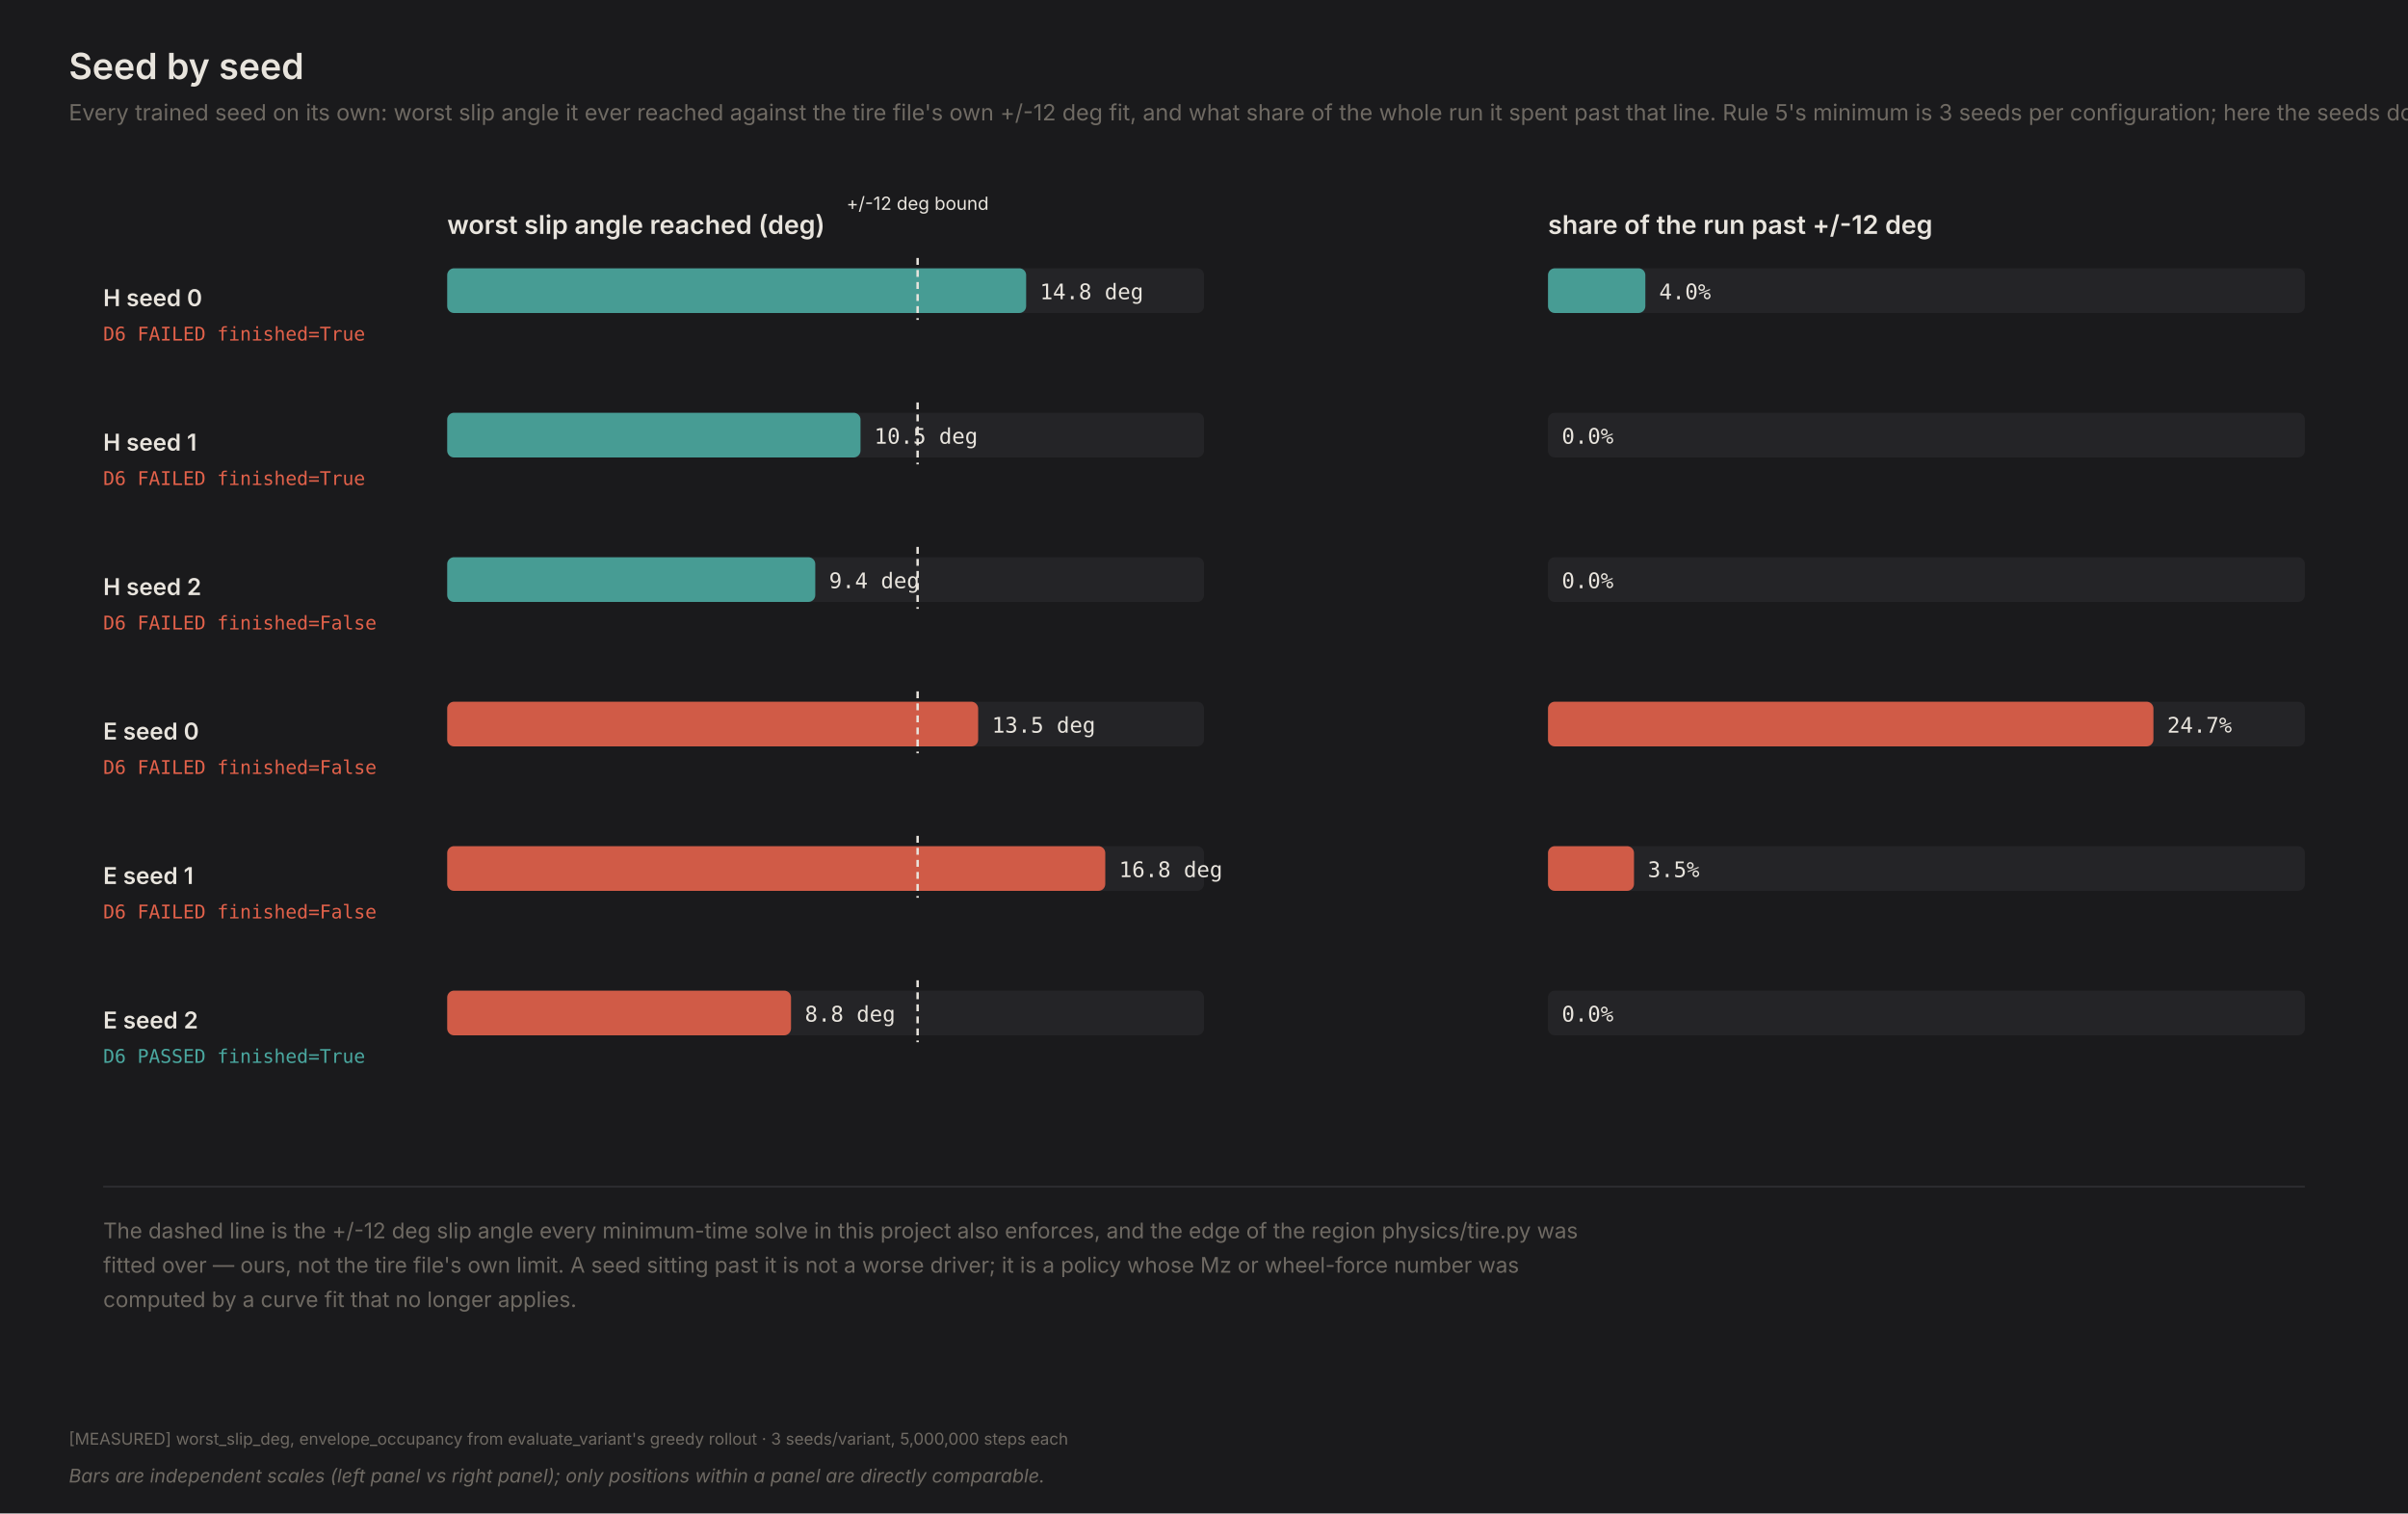
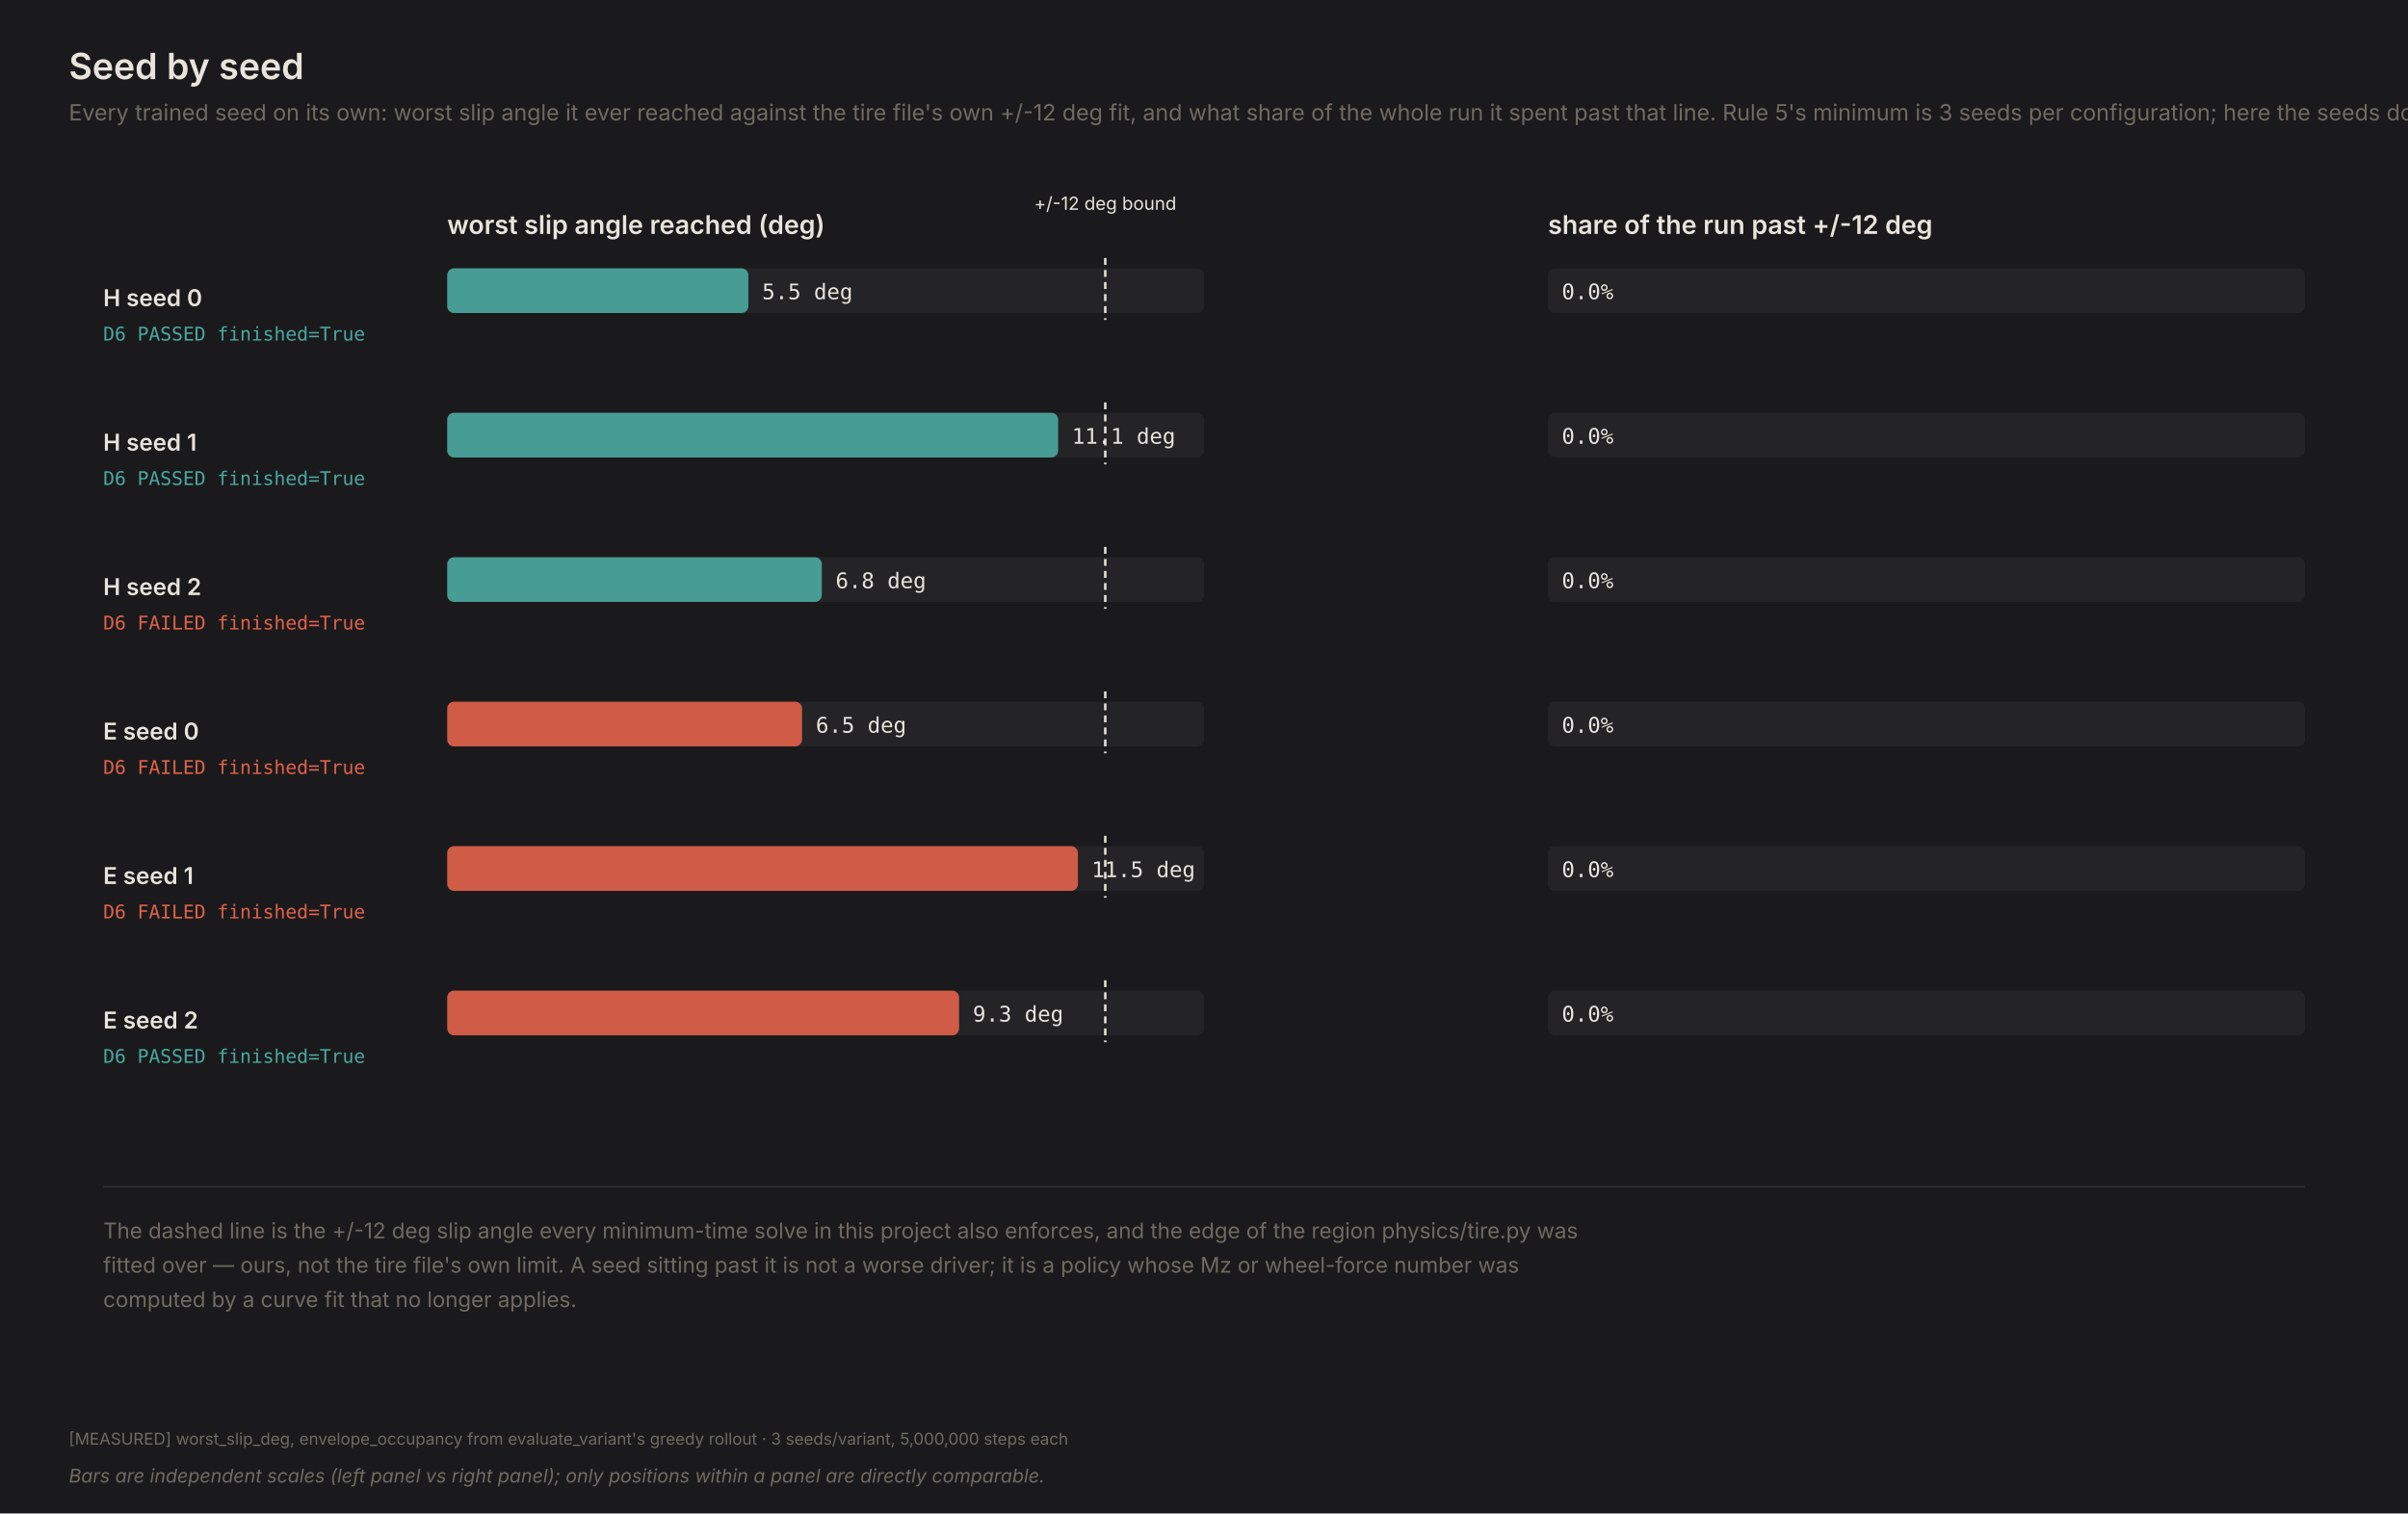
<svg xmlns="http://www.w3.org/2000/svg" width="1400" height="880" viewBox="0 0 1400 880" font-family="Inter, system-ui, sans-serif">
  <rect width="1400" height="880" fill="#1a1a1c" />
  <text x="40" y="46" fill="#e8e4dd" font-size="21" font-weight="600">Seed by seed</text>
  <text x="40" y="70" fill="#6f6a63" font-size="13">Every trained seed on its own: worst slip angle it ever reached against the tire file's own +/-12 deg fit, and what share of the whole run it spent past that line. Rule 5's minimum is 3 seeds per configuration; here the seeds do not agree with each other.</text>
  <text x="260.0" y="136.0" fill="#e8e4dd" font-size="15" text-anchor="start" font-weight="600" font-style="normal">worst slip angle reached (deg)</text>
  <text x="900.0" y="136.0" fill="#e8e4dd" font-size="15" text-anchor="start" font-weight="600" font-style="normal">share of the run past +/-12 deg</text>
  <text x="60.0" y="178.0" fill="#e8e4dd" font-size="13.5" text-anchor="start" font-weight="600" font-style="normal">H seed 0</text>
-   <text x="60.0" y="198.0" fill="#e2614a" font-size="11" text-anchor="start" font-weight="normal" font-style="normal" font-family="ui-monospace, SFMono-Regular, Menlo, monospace">D6 FAILED  finished=True</text>
+   <text x="60.0" y="198.0" fill="#4aa8a0" font-size="11" text-anchor="start" font-weight="normal" font-style="normal" font-family="ui-monospace, SFMono-Regular, Menlo, monospace">D6 PASSED  finished=True</text>
  <rect x="260" y="156" width="440" height="26" rx="4" fill="#2e2e31" opacity="0.5" />
-   <rect x="260" y="156" width="336.6" height="26" rx="4" fill="#4aa8a0" opacity="0.9" />
-   <line x1="533.5" y1="150" x2="533.5" y2="186" stroke="#e8e4dd" stroke-width="1.4" stroke-dasharray="4 3" />
-   <text x="604.6" y="174.0" fill="#e8e4dd" font-size="12.5" text-anchor="start" font-weight="normal" font-style="normal" font-family="ui-monospace, SFMono-Regular, Menlo, monospace">14.8 deg</text>
+   <rect x="260" y="156" width="175.1" height="26" rx="4" fill="#4aa8a0" opacity="0.9" />
+   <line x1="642.6" y1="150" x2="642.6" y2="186" stroke="#e8e4dd" stroke-width="1.4" stroke-dasharray="4 3" />
+   <text x="443.1" y="174.0" fill="#e8e4dd" font-size="12.5" text-anchor="start" font-weight="normal" font-style="normal" font-family="ui-monospace, SFMono-Regular, Menlo, monospace">5.5 deg</text>
  <rect x="900" y="156" width="440" height="26" rx="4" fill="#2e2e31" opacity="0.5" />
-   <rect x="900" y="156" width="56.6" height="26" rx="4" fill="#4aa8a0" opacity="0.9" />
-   <text x="964.6" y="174.0" fill="#e8e4dd" font-size="12.5" text-anchor="start" font-weight="normal" font-style="normal" font-family="ui-monospace, SFMono-Regular, Menlo, monospace">4.0%</text>
+   <rect x="900" y="156" width="0.0" height="26" rx="4" fill="#4aa8a0" opacity="0.9" />
+   <text x="908.0" y="174.0" fill="#e8e4dd" font-size="12.5" text-anchor="start" font-weight="normal" font-style="normal" font-family="ui-monospace, SFMono-Regular, Menlo, monospace">0.0%</text>
  <text x="60.0" y="262.0" fill="#e8e4dd" font-size="13.5" text-anchor="start" font-weight="600" font-style="normal">H seed 1</text>
-   <text x="60.0" y="282.0" fill="#e2614a" font-size="11" text-anchor="start" font-weight="normal" font-style="normal" font-family="ui-monospace, SFMono-Regular, Menlo, monospace">D6 FAILED  finished=True</text>
+   <text x="60.0" y="282.0" fill="#4aa8a0" font-size="11" text-anchor="start" font-weight="normal" font-style="normal" font-family="ui-monospace, SFMono-Regular, Menlo, monospace">D6 PASSED  finished=True</text>
  <rect x="260" y="240" width="440" height="26" rx="4" fill="#2e2e31" opacity="0.5" />
-   <rect x="260" y="240" width="240.3" height="26" rx="4" fill="#4aa8a0" opacity="0.9" />
-   <line x1="533.5" y1="234" x2="533.5" y2="270" stroke="#e8e4dd" stroke-width="1.4" stroke-dasharray="4 3" />
-   <text x="508.3" y="258.0" fill="#e8e4dd" font-size="12.5" text-anchor="start" font-weight="normal" font-style="normal" font-family="ui-monospace, SFMono-Regular, Menlo, monospace">10.5 deg</text>
+   <rect x="260" y="240" width="355.2" height="26" rx="4" fill="#4aa8a0" opacity="0.9" />
+   <line x1="642.6" y1="234" x2="642.6" y2="270" stroke="#e8e4dd" stroke-width="1.4" stroke-dasharray="4 3" />
+   <text x="623.2" y="258.0" fill="#e8e4dd" font-size="12.5" text-anchor="start" font-weight="normal" font-style="normal" font-family="ui-monospace, SFMono-Regular, Menlo, monospace">11.1 deg</text>
  <rect x="900" y="240" width="440" height="26" rx="4" fill="#2e2e31" opacity="0.5" />
  <rect x="900" y="240" width="0.0" height="26" rx="4" fill="#4aa8a0" opacity="0.9" />
  <text x="908.0" y="258.0" fill="#e8e4dd" font-size="12.5" text-anchor="start" font-weight="normal" font-style="normal" font-family="ui-monospace, SFMono-Regular, Menlo, monospace">0.0%</text>
  <text x="60.0" y="346.0" fill="#e8e4dd" font-size="13.5" text-anchor="start" font-weight="600" font-style="normal">H seed 2</text>
-   <text x="60.0" y="366.0" fill="#e2614a" font-size="11" text-anchor="start" font-weight="normal" font-style="normal" font-family="ui-monospace, SFMono-Regular, Menlo, monospace">D6 FAILED  finished=False</text>
+   <text x="60.0" y="366.0" fill="#e2614a" font-size="11" text-anchor="start" font-weight="normal" font-style="normal" font-family="ui-monospace, SFMono-Regular, Menlo, monospace">D6 FAILED  finished=True</text>
  <rect x="260" y="324" width="440" height="26" rx="4" fill="#2e2e31" opacity="0.5" />
-   <rect x="260" y="324" width="214.0" height="26" rx="4" fill="#4aa8a0" opacity="0.9" />
-   <line x1="533.5" y1="318" x2="533.5" y2="354" stroke="#e8e4dd" stroke-width="1.4" stroke-dasharray="4 3" />
-   <text x="482.0" y="342.0" fill="#e8e4dd" font-size="12.5" text-anchor="start" font-weight="normal" font-style="normal" font-family="ui-monospace, SFMono-Regular, Menlo, monospace">9.4 deg</text>
+   <rect x="260" y="324" width="217.8" height="26" rx="4" fill="#4aa8a0" opacity="0.9" />
+   <line x1="642.6" y1="318" x2="642.6" y2="354" stroke="#e8e4dd" stroke-width="1.4" stroke-dasharray="4 3" />
+   <text x="485.8" y="342.0" fill="#e8e4dd" font-size="12.5" text-anchor="start" font-weight="normal" font-style="normal" font-family="ui-monospace, SFMono-Regular, Menlo, monospace">6.8 deg</text>
  <rect x="900" y="324" width="440" height="26" rx="4" fill="#2e2e31" opacity="0.5" />
  <rect x="900" y="324" width="0.0" height="26" rx="4" fill="#4aa8a0" opacity="0.9" />
  <text x="908.0" y="342.0" fill="#e8e4dd" font-size="12.5" text-anchor="start" font-weight="normal" font-style="normal" font-family="ui-monospace, SFMono-Regular, Menlo, monospace">0.0%</text>
  <text x="60.0" y="430.0" fill="#e8e4dd" font-size="13.5" text-anchor="start" font-weight="600" font-style="normal">E seed 0</text>
-   <text x="60.0" y="450.0" fill="#e2614a" font-size="11" text-anchor="start" font-weight="normal" font-style="normal" font-family="ui-monospace, SFMono-Regular, Menlo, monospace">D6 FAILED  finished=False</text>
+   <text x="60.0" y="450.0" fill="#e2614a" font-size="11" text-anchor="start" font-weight="normal" font-style="normal" font-family="ui-monospace, SFMono-Regular, Menlo, monospace">D6 FAILED  finished=True</text>
  <rect x="260" y="408" width="440" height="26" rx="4" fill="#2e2e31" opacity="0.5" />
-   <rect x="260" y="408" width="308.7" height="26" rx="4" fill="#e2614a" opacity="0.9" />
-   <line x1="533.5" y1="402" x2="533.5" y2="438" stroke="#e8e4dd" stroke-width="1.4" stroke-dasharray="4 3" />
-   <text x="576.7" y="426.0" fill="#e8e4dd" font-size="12.5" text-anchor="start" font-weight="normal" font-style="normal" font-family="ui-monospace, SFMono-Regular, Menlo, monospace">13.5 deg</text>
+   <rect x="260" y="408" width="206.3" height="26" rx="4" fill="#e2614a" opacity="0.9" />
+   <line x1="642.6" y1="402" x2="642.6" y2="438" stroke="#e8e4dd" stroke-width="1.4" stroke-dasharray="4 3" />
+   <text x="474.3" y="426.0" fill="#e8e4dd" font-size="12.5" text-anchor="start" font-weight="normal" font-style="normal" font-family="ui-monospace, SFMono-Regular, Menlo, monospace">6.5 deg</text>
  <rect x="900" y="408" width="440" height="26" rx="4" fill="#2e2e31" opacity="0.5" />
-   <rect x="900" y="408" width="352.0" height="26" rx="4" fill="#e2614a" opacity="0.9" />
-   <text x="1260.0" y="426.0" fill="#e8e4dd" font-size="12.5" text-anchor="start" font-weight="normal" font-style="normal" font-family="ui-monospace, SFMono-Regular, Menlo, monospace">24.7%</text>
+   <rect x="900" y="408" width="0.0" height="26" rx="4" fill="#e2614a" opacity="0.9" />
+   <text x="908.0" y="426.0" fill="#e8e4dd" font-size="12.5" text-anchor="start" font-weight="normal" font-style="normal" font-family="ui-monospace, SFMono-Regular, Menlo, monospace">0.0%</text>
  <text x="60.0" y="514.0" fill="#e8e4dd" font-size="13.5" text-anchor="start" font-weight="600" font-style="normal">E seed 1</text>
-   <text x="60.0" y="534.0" fill="#e2614a" font-size="11" text-anchor="start" font-weight="normal" font-style="normal" font-family="ui-monospace, SFMono-Regular, Menlo, monospace">D6 FAILED  finished=False</text>
+   <text x="60.0" y="534.0" fill="#e2614a" font-size="11" text-anchor="start" font-weight="normal" font-style="normal" font-family="ui-monospace, SFMono-Regular, Menlo, monospace">D6 FAILED  finished=True</text>
  <rect x="260" y="492" width="440" height="26" rx="4" fill="#2e2e31" opacity="0.5" />
-   <rect x="260" y="492" width="382.6" height="26" rx="4" fill="#e2614a" opacity="0.9" />
-   <line x1="533.5" y1="486" x2="533.5" y2="522" stroke="#e8e4dd" stroke-width="1.4" stroke-dasharray="4 3" />
-   <text x="650.6" y="510.0" fill="#e8e4dd" font-size="12.5" text-anchor="start" font-weight="normal" font-style="normal" font-family="ui-monospace, SFMono-Regular, Menlo, monospace">16.8 deg</text>
+   <rect x="260" y="492" width="366.7" height="26" rx="4" fill="#e2614a" opacity="0.9" />
+   <line x1="642.6" y1="486" x2="642.6" y2="522" stroke="#e8e4dd" stroke-width="1.4" stroke-dasharray="4 3" />
+   <text x="634.7" y="510.0" fill="#e8e4dd" font-size="12.5" text-anchor="start" font-weight="normal" font-style="normal" font-family="ui-monospace, SFMono-Regular, Menlo, monospace">11.5 deg</text>
  <rect x="900" y="492" width="440" height="26" rx="4" fill="#2e2e31" opacity="0.5" />
-   <rect x="900" y="492" width="50.0" height="26" rx="4" fill="#e2614a" opacity="0.9" />
-   <text x="958.0" y="510.0" fill="#e8e4dd" font-size="12.5" text-anchor="start" font-weight="normal" font-style="normal" font-family="ui-monospace, SFMono-Regular, Menlo, monospace">3.5%</text>
+   <rect x="900" y="492" width="0.0" height="26" rx="4" fill="#e2614a" opacity="0.9" />
+   <text x="908.0" y="510.0" fill="#e8e4dd" font-size="12.5" text-anchor="start" font-weight="normal" font-style="normal" font-family="ui-monospace, SFMono-Regular, Menlo, monospace">0.0%</text>
  <text x="60.0" y="598.0" fill="#e8e4dd" font-size="13.5" text-anchor="start" font-weight="600" font-style="normal">E seed 2</text>
  <text x="60.0" y="618.0" fill="#4aa8a0" font-size="11" text-anchor="start" font-weight="normal" font-style="normal" font-family="ui-monospace, SFMono-Regular, Menlo, monospace">D6 PASSED  finished=True</text>
  <rect x="260" y="576" width="440" height="26" rx="4" fill="#2e2e31" opacity="0.5" />
-   <rect x="260" y="576" width="199.9" height="26" rx="4" fill="#e2614a" opacity="0.9" />
-   <line x1="533.5" y1="570" x2="533.5" y2="606" stroke="#e8e4dd" stroke-width="1.4" stroke-dasharray="4 3" />
-   <text x="467.9" y="594.0" fill="#e8e4dd" font-size="12.5" text-anchor="start" font-weight="normal" font-style="normal" font-family="ui-monospace, SFMono-Regular, Menlo, monospace">8.8 deg</text>
+   <rect x="260" y="576" width="297.6" height="26" rx="4" fill="#e2614a" opacity="0.9" />
+   <line x1="642.6" y1="570" x2="642.6" y2="606" stroke="#e8e4dd" stroke-width="1.4" stroke-dasharray="4 3" />
+   <text x="565.6" y="594.0" fill="#e8e4dd" font-size="12.5" text-anchor="start" font-weight="normal" font-style="normal" font-family="ui-monospace, SFMono-Regular, Menlo, monospace">9.3 deg</text>
  <rect x="900" y="576" width="440" height="26" rx="4" fill="#2e2e31" opacity="0.5" />
  <rect x="900" y="576" width="0.0" height="26" rx="4" fill="#e2614a" opacity="0.9" />
  <text x="908.0" y="594.0" fill="#e8e4dd" font-size="12.5" text-anchor="start" font-weight="normal" font-style="normal" font-family="ui-monospace, SFMono-Regular, Menlo, monospace">0.0%</text>
-   <text x="533.5" y="122.0" fill="#e8e4dd" font-size="10.5" text-anchor="middle" font-weight="normal" font-style="normal">+/-12 deg bound</text>
+   <text x="642.6" y="122.0" fill="#e8e4dd" font-size="10.5" text-anchor="middle" font-weight="normal" font-style="normal">+/-12 deg bound</text>
  <line x1="60.0" y1="690.0" x2="1340.0" y2="690.0" stroke="#2e2e31" stroke-width="1.0" />
  <text x="60.0" y="720.0" fill="#6f6a63" font-size="12.5" text-anchor="start" font-weight="normal" font-style="normal">The dashed line is the +/-12 deg slip angle every minimum-time solve in this project also enforces, and the edge of the region physics/tire.py was</text>
  <text x="60.0" y="740.0" fill="#6f6a63" font-size="12.5" text-anchor="start" font-weight="normal" font-style="normal">fitted over — ours, not the tire file's own limit. A seed sitting past it is not a worse driver; it is a policy whose Mz or wheel-force number was</text>
  <text x="60.0" y="760.0" fill="#6f6a63" font-size="12.5" text-anchor="start" font-weight="normal" font-style="normal">computed by a curve fit that no longer applies.</text>
  <text x="40.0" y="840.0" fill="#6f6a63" font-size="9.5" text-anchor="start" font-weight="normal" font-style="normal">[MEASURED] worst_slip_deg, envelope_occupancy from evaluate_variant's greedy rollout · 3 seeds/variant, 5,000,000 steps each</text>
  <text x="40" y="862" fill="#6f6a63" font-size="11" font-style="italic">Bars are independent scales (left panel vs right panel); only positions within a panel are directly comparable.</text>
</svg>
